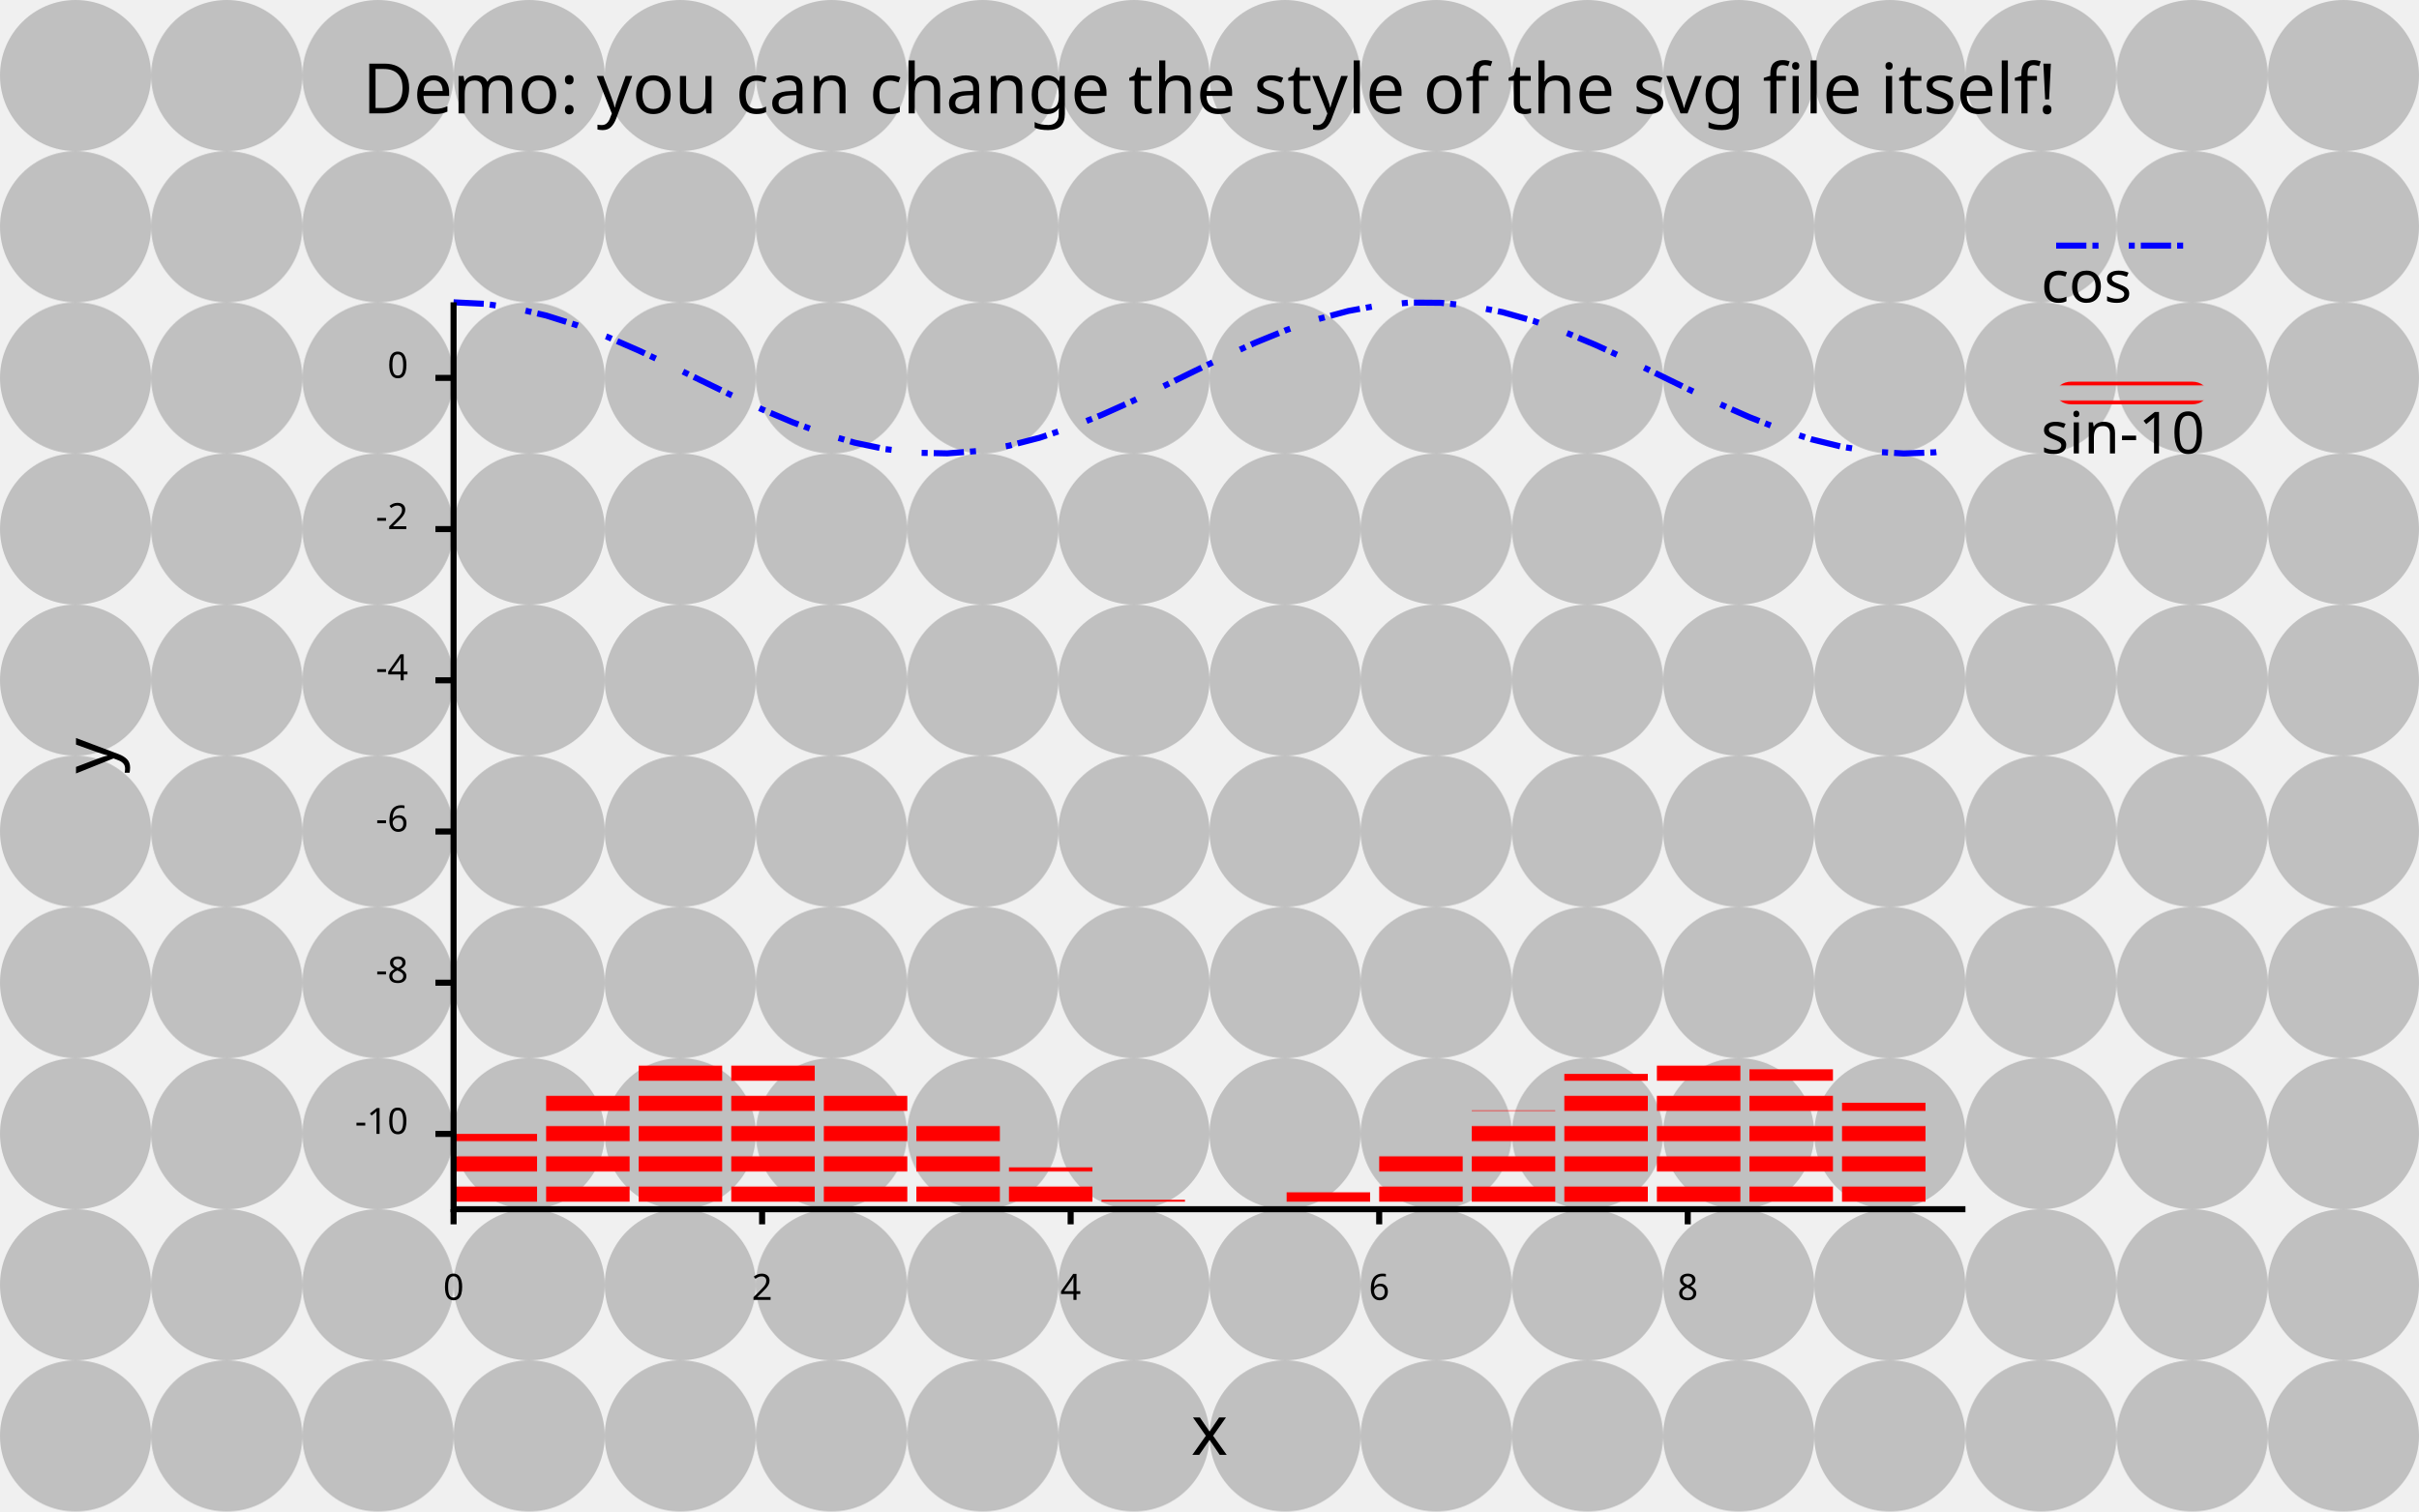
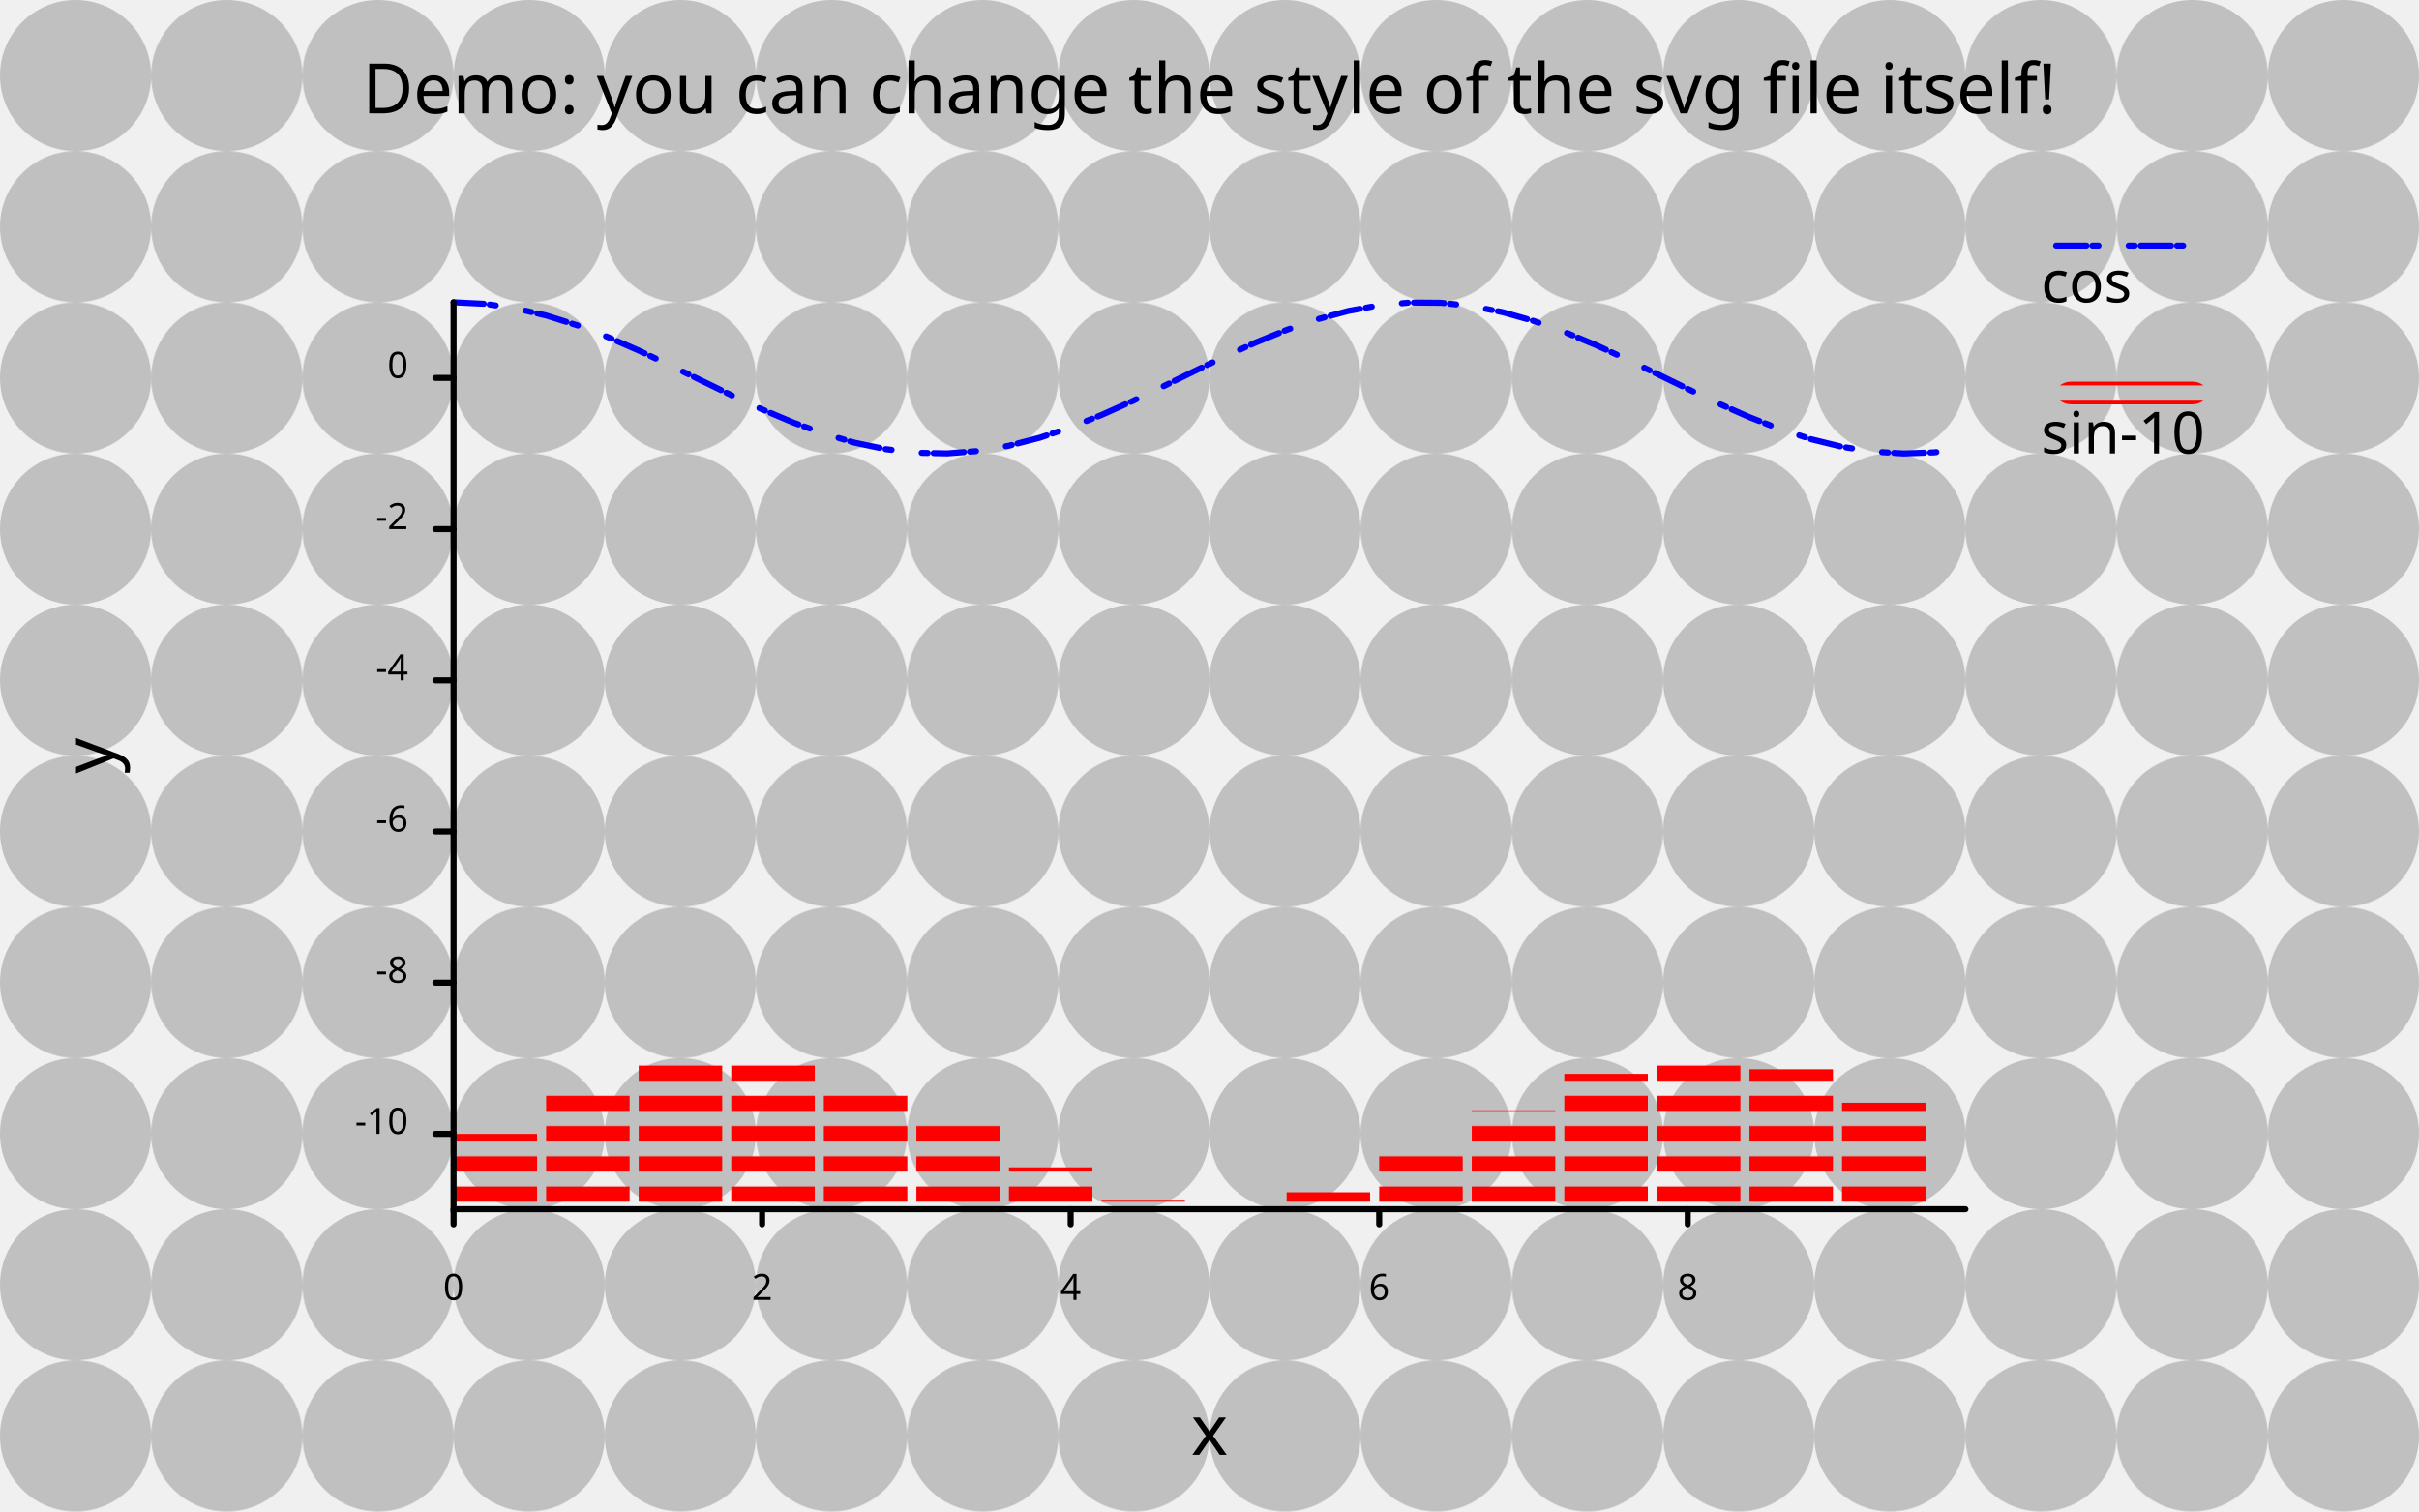
<svg xmlns="http://www.w3.org/2000/svg" class="poloto" width="800" height="500" viewBox="0 0 800 500">
-   <style>.poloto {font-family: sans-serif;stroke-width:2;}.poloto_text{fill: black;}.poloto_axis_lines{stroke: black;stoke-width:3;fill:none}.poloto_background{fill: aliceblue;}.poloto0stroke{stroke:  blue;}.poloto1stroke{stroke:  red;}.poloto2stroke{stroke:  green;}.poloto3stroke{stroke:  gold;}.poloto4stroke{stroke:  aqua;}.poloto5stroke{stroke:  brown;}.poloto6stroke{stroke:  lime;}.poloto7stroke{stroke:  chocolate;}.poloto0fill{fill:blue;}.poloto1fill{fill:red;}.poloto2fill{fill:green;}.poloto3fill{fill:gold;}.poloto4fill{fill:aqua;}.poloto5fill{fill:brown;}.poloto6fill{fill:lime;}.poloto7fill{fill:chocolate;}</style>
+   <style>.poloto {stroke-linecap:round;font-family: sans-serif;stroke-width:2;}.scatter{stroke-width:7}.poloto_text{fill: black;}.poloto_axis_lines{stroke: black;stoke-width:3;fill:none}.poloto_background{fill: aliceblue;}.poloto0stroke{stroke:  blue;}.poloto1stroke{stroke:  red;}.poloto2stroke{stroke:  green;}.poloto3stroke{stroke:  gold;}.poloto4stroke{stroke:  aqua;}.poloto5stroke{stroke:  brown;}.poloto6stroke{stroke:  lime;}.poloto7stroke{stroke:  chocolate;}.poloto0fill{fill:blue;}.poloto1fill{fill:red;}.poloto2fill{fill:green;}.poloto3fill{fill:gold;}.poloto4fill{fill:aqua;}.poloto5fill{fill:brown;}.poloto6fill{fill:lime;}.poloto7fill{fill:chocolate;}</style>
  <defs>
    <pattern id="pattern" patternUnits="userSpaceOnUse" width="50" height="50">
      <circle cx="25" cy="25" r="25" fill="black" fill-opacity="0.2" />
    </pattern>
    <pattern id="pattern2" patternUnits="userSpaceOnUse" width="10" height="10">
      <line x1="0" y1="5" x2="10" y2="5" stroke="red" stroke-width="5" />
    </pattern>
  </defs>
  <style>
    .poloto_background.poloto_background{
        fill: url(#pattern);
    }
    .poloto0stroke.poloto0stroke{
        stroke-dasharray:10 2 2;
    }
    .poloto1fill.poloto1fill{
        fill: url(#pattern2);
    }
    </style>
  <rect class="poloto_background" fill="white" x="0" y="0" width="800" height="500" />
  <line class="poloto_axis_lines" stroke="black" x1="150" x2="150" y1="400" y2="405" />
  <text class="poloto_text" alignment-baseline="start" text-anchor="middle" x="150" y="430">0</text>
  <line class="poloto_axis_lines" stroke="black" x1="252.041" x2="252.041" y1="400" y2="405" />
  <text class="poloto_text" alignment-baseline="start" text-anchor="middle" x="252.041" y="430">2</text>
  <line class="poloto_axis_lines" stroke="black" x1="354.082" x2="354.082" y1="400" y2="405" />
  <text class="poloto_text" alignment-baseline="start" text-anchor="middle" x="354.082" y="430">4</text>
  <line class="poloto_axis_lines" stroke="black" x1="456.122" x2="456.122" y1="400" y2="405" />
  <text class="poloto_text" alignment-baseline="start" text-anchor="middle" x="456.122" y="430">6</text>
  <line class="poloto_axis_lines" stroke="black" x1="558.163" x2="558.163" y1="400" y2="405" />
  <text class="poloto_text" alignment-baseline="start" text-anchor="middle" x="558.163" y="430">8</text>
  <line class="poloto_axis_lines" stroke="black" x1="150" x2="144" y1="375.088" y2="375.088" />
  <text class="poloto_text" alignment-baseline="middle" text-anchor="end" x="135" y="375.088">-10</text>
  <line class="poloto_axis_lines" stroke="black" x1="150" x2="144" y1="325.072" y2="325.072" />
  <text class="poloto_text" alignment-baseline="middle" text-anchor="end" x="135" y="325.072">-8</text>
  <line class="poloto_axis_lines" stroke="black" x1="150" x2="144" y1="275.056" y2="275.056" />
  <text class="poloto_text" alignment-baseline="middle" text-anchor="end" x="135" y="275.056">-6</text>
  <line class="poloto_axis_lines" stroke="black" x1="150" x2="144" y1="225.04" y2="225.04" />
  <text class="poloto_text" alignment-baseline="middle" text-anchor="end" x="135" y="225.04">-4</text>
  <line class="poloto_axis_lines" stroke="black" x1="150" x2="144" y1="175.024" y2="175.024" />
  <text class="poloto_text" alignment-baseline="middle" text-anchor="end" x="135" y="175.024">-2</text>
  <line class="poloto_axis_lines" stroke="black" x1="150" x2="144" y1="125.008" y2="125.008" />
  <text class="poloto_text" alignment-baseline="middle" text-anchor="end" x="135" y="125.008">0</text>
  <text class="poloto_text" alignment-baseline="middle" text-anchor="start" font-size="large" x="675" y="100">cos</text>
  <line class="poloto0stroke" stroke="black" x1="680" x2="730" y1="81.25" y2="81.25" />
  <polyline class="poloto0stroke" fill="none" stroke="black" points="150,100 160.204,100.498 170.408,101.974 180.612,104.368 190.816,107.585 201.02,111.496 211.224,115.946 221.429,120.757 231.633,125.738 241.837,130.69 252.041,135.415 262.245,139.725 272.449,143.449 282.653,146.437 292.857,148.571 303.061,149.766 313.265,149.973 323.469,149.186 333.673,147.434 343.878,144.789 354.082,141.354 364.286,137.268 374.49,132.694 384.694,127.813 394.898,122.82 405.102,117.914 415.306,113.291 425.51,109.136 435.714,105.613 445.918,102.863 456.122,100.996 466.327,100.086 476.531,100.17 486.735,101.245 496.939,103.266 507.143,106.154 517.347,109.794 527.551,114.041 537.755,118.724 547.959,123.659 558.163,128.647 568.367,133.49 578.571,137.994 588.776,141.981 598.98,145.292 609.184,147.794 619.388,149.387 629.592,150.008 639.796,149.633 650,148.276 " />
  <text class="poloto_text" alignment-baseline="middle" text-anchor="start" font-size="large" x="675" y="150">sin-10</text>
  <rect class="poloto1fill" x="680" y="126.25" width="50" height="7.5" rx="5" ry="5" />
  <g class="poloto1fill">
    <rect x="150" y="375.088" width="27.612" height="24.912" />
    <rect x="180.612" y="360.967" width="27.612" height="39.033" />
    <rect x="211.224" y="351.779" width="27.612" height="48.221" />
    <rect x="241.837" y="350.734" width="27.612" height="49.266" />
    <rect x="272.449" y="358.196" width="27.612" height="41.804" />
    <rect x="303.061" y="371.559" width="27.612" height="28.441" />
    <rect x="333.673" y="386.154" width="27.612" height="13.846" />
    <rect x="364.286" y="396.884" width="27.612" height="3.116" />
    <rect x="394.898" y="400" width="27.612" height="0" />
    <rect x="425.51" y="394.413" width="27.612" height="5.587" />
    <rect x="456.122" y="382.076" width="27.612" height="17.924" />
    <rect x="486.735" y="367.297" width="27.612" height="32.703" />
    <rect x="517.347" y="355.24" width="27.612" height="44.76" />
    <rect x="547.959" y="350.116" width="27.612" height="49.884" />
    <rect x="578.571" y="353.716" width="27.612" height="46.284" />
    <rect x="609.184" y="364.782" width="27.612" height="35.218" />
  </g>
  <text class="poloto_text" alignment-baseline="start" text-anchor="middle" font-size="x-large" x="400" y="37.5">Demo: you can change the style of the svg file itself!</text>
  <text class="poloto_text" alignment-baseline="start" text-anchor="middle" font-size="x-large" x="400" y="481.25">x</text>
  <text class="poloto_text" alignment-baseline="start" text-anchor="middle" font-size="x-large" transform="rotate(-90,37.5,250)" x="37.5" y="250">y</text>
  <path stroke="black" fill="none" class="poloto_axis_lines" d=" M 150 100 L 150 400 L 650 400" />
</svg>
